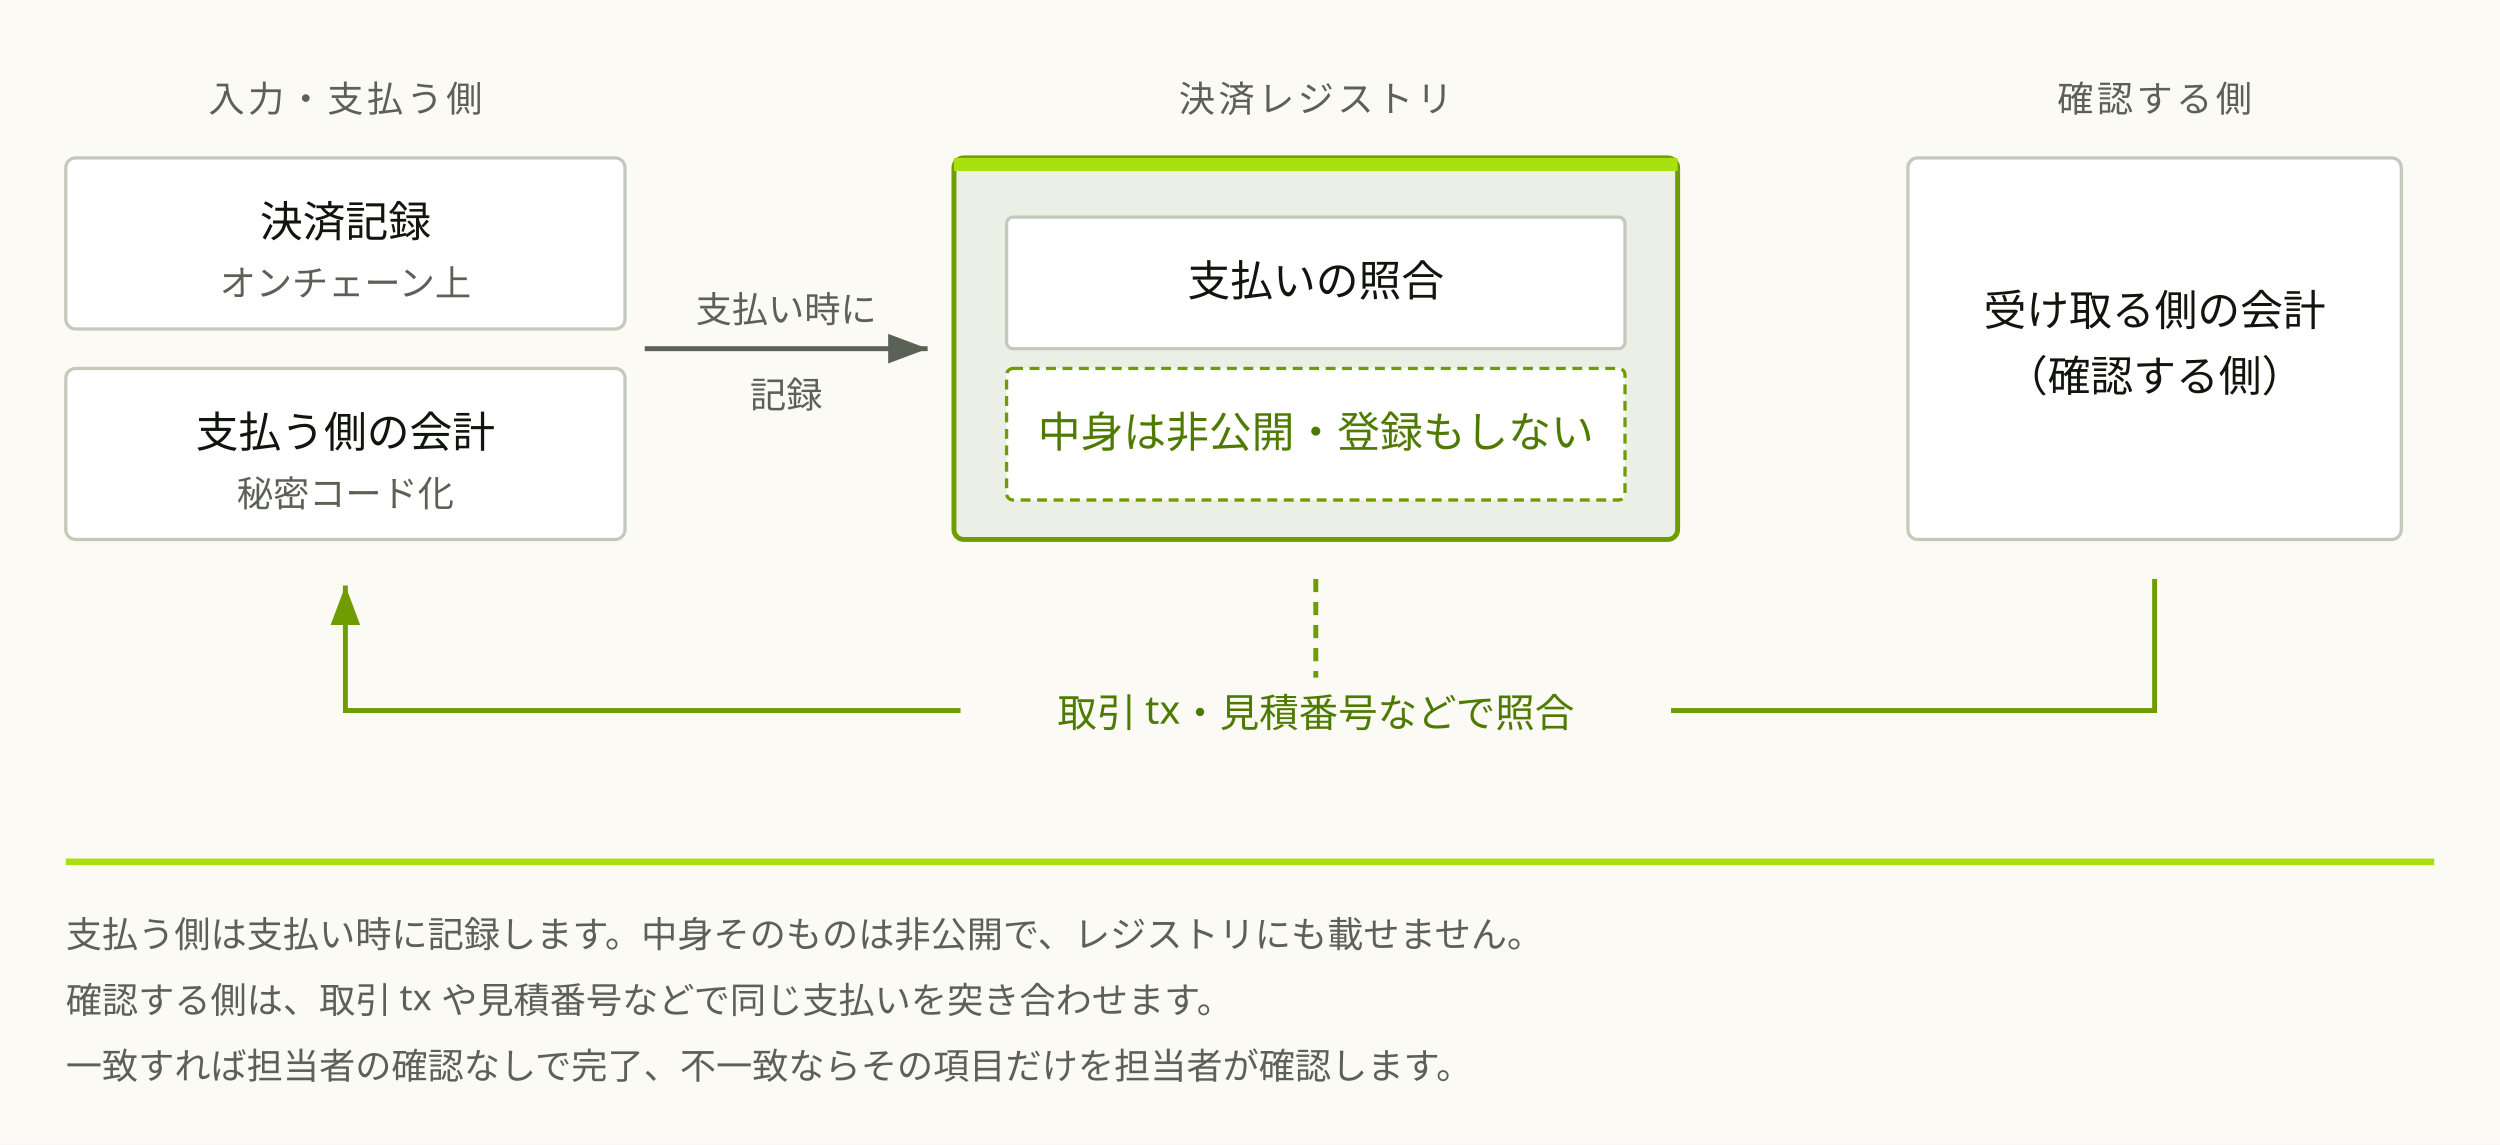
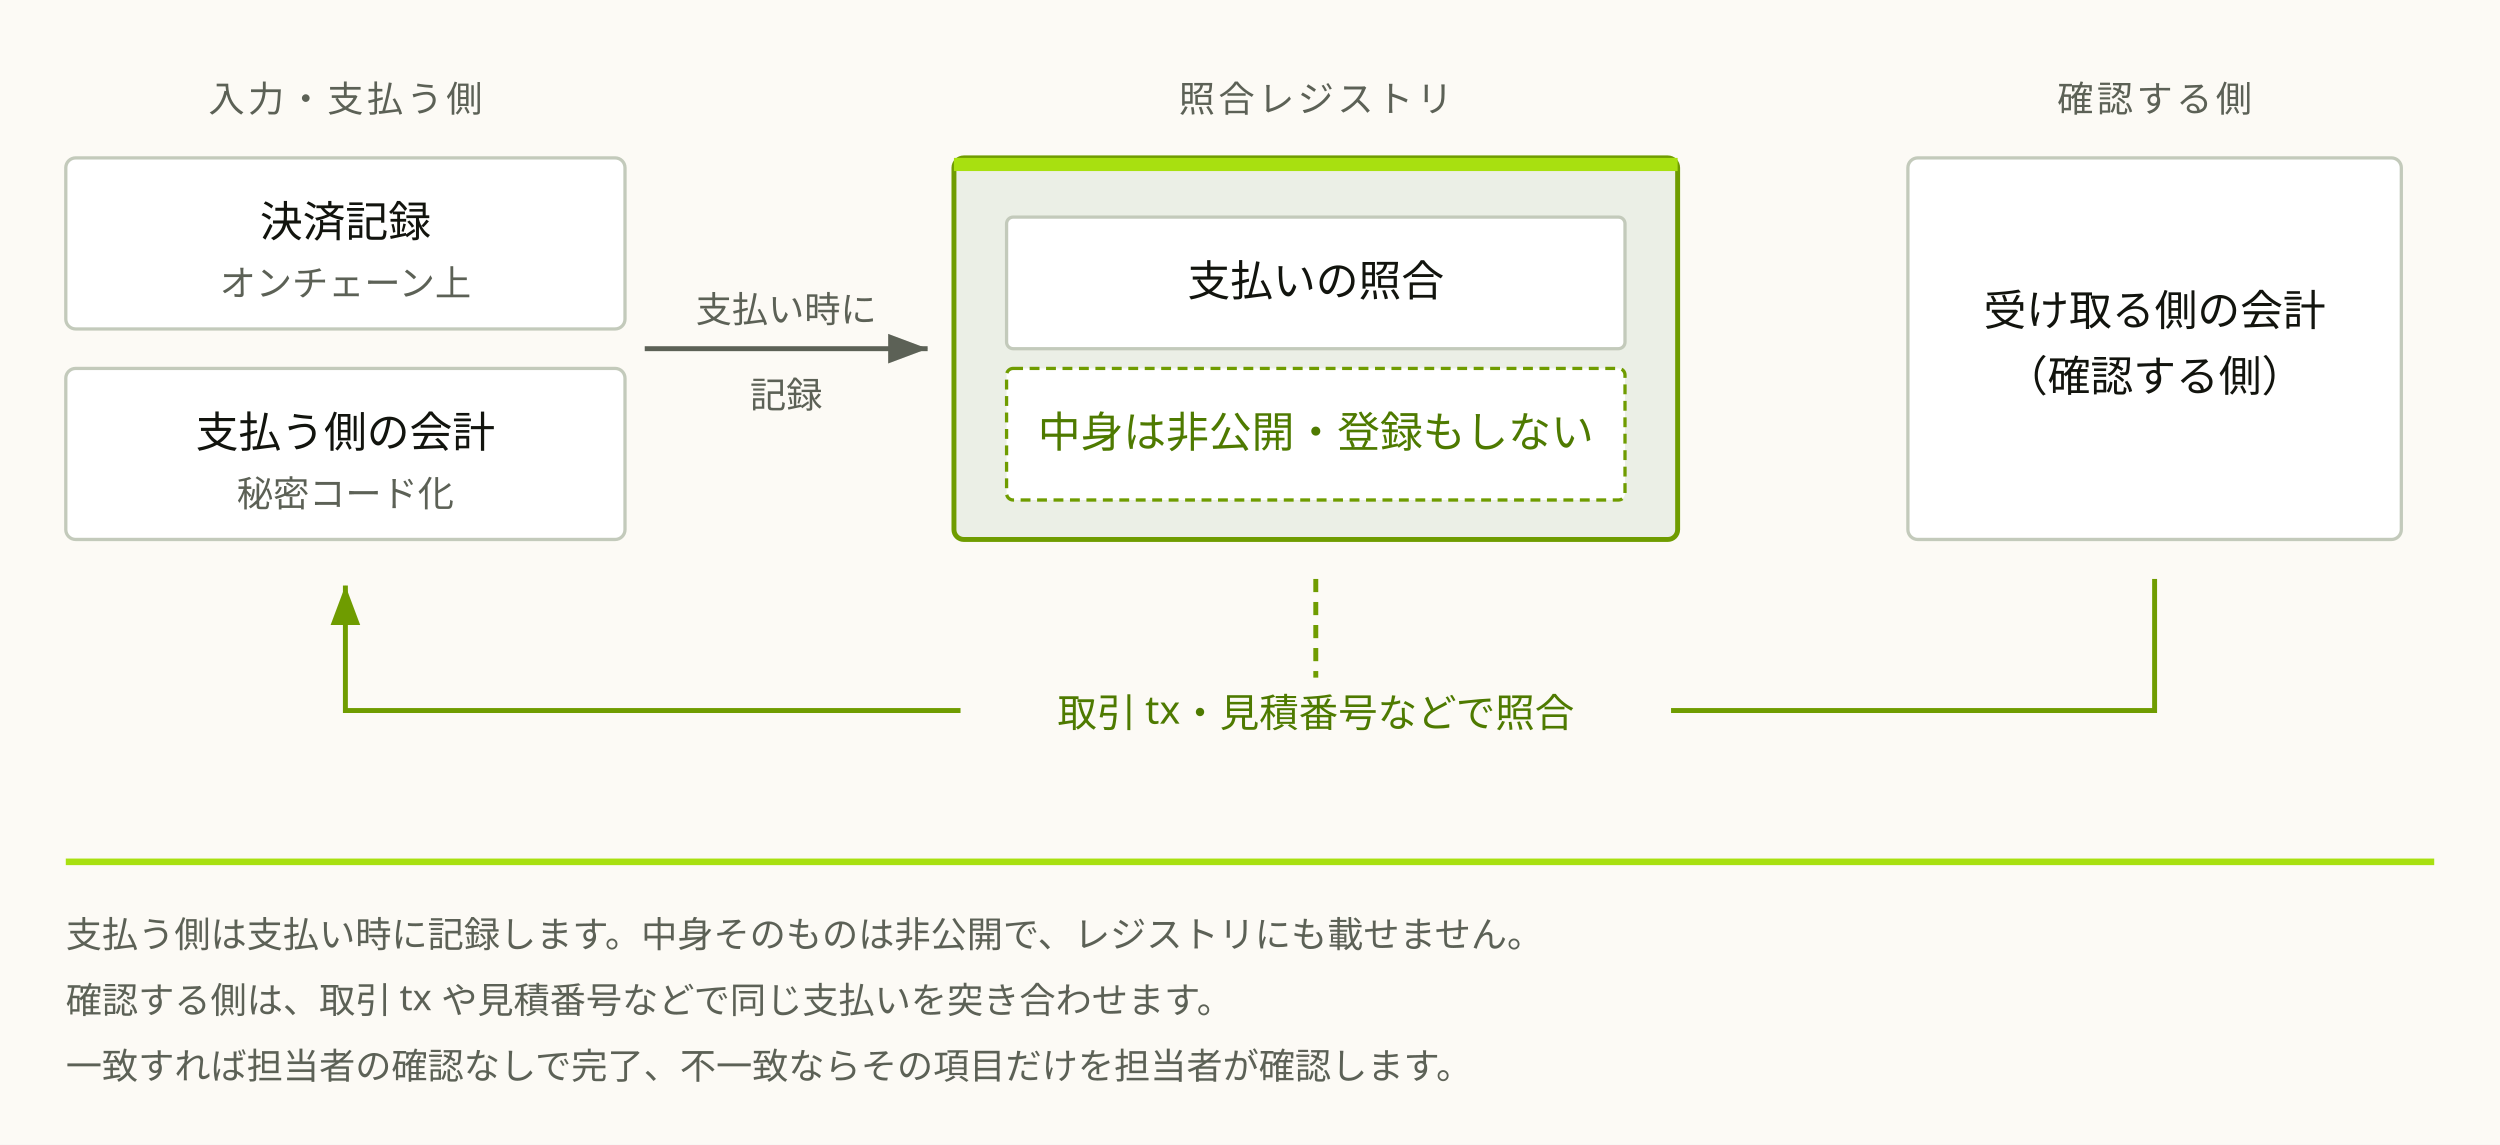
<svg xmlns="http://www.w3.org/2000/svg" viewBox="0 0 760 348" width="760" height="348" role="img" aria-labelledby="fig1title fig1desc">
  <defs>
    <style>
.t{font-family:"Space Grotesk","Noto Sans JP","Hiragino Sans","Yu Gothic",sans-serif}
.lbl{font-family:"Space Grotesk","Noto Sans JP","Hiragino Sans",sans-serif;font-size:11px;letter-spacing:1.05px;fill:#5c6156}
</style>
    <marker id="ah" markerWidth="9" markerHeight="9" refX="8" refY="3" orient="auto">
      <path d="M0,0 L8,3 L0,6 z" fill="#5c6156" />
    </marker>
    <marker id="ah2" markerWidth="9" markerHeight="9" refX="8" refY="3" orient="auto">
      <path d="M0,0 L8,3 L0,6 z" fill="#6f9c00" />
    </marker>
  </defs>
  <rect x="0" y="0" width="760" height="348" fill="#fcfaf5" />
  <text class="lbl" x="105" y="34" text-anchor="middle">入力・支払う側</text>
  <rect x="20" y="48" width="170" height="52" rx="3" fill="#ffffff" stroke="#c3cabb" stroke-width="1" />
  <text class="t" x="105" y="72" text-anchor="middle" font-size="13" fill="#12140e">決済記録</text>
  <text class="t" x="105" y="90" text-anchor="middle" font-size="11" fill="#5c6156">オンチェーン上</text>
  <rect x="20" y="112" width="170" height="52" rx="3" fill="#ffffff" stroke="#c3cabb" stroke-width="1" />
  <text class="t" x="105" y="136" text-anchor="middle" font-size="13" fill="#12140e">支払う側の会計</text>
  <text class="t" x="105" y="154" text-anchor="middle" font-size="11" fill="#5c6156">秘密コード化</text>
-   <text class="lbl" x="400" y="34" text-anchor="middle">決済レジストリ</text>
+   <text class="lbl" x="400" y="34" text-anchor="middle">照合レジストリ</text>
  <rect x="290" y="48" width="220" height="116" rx="3" fill="#ebefe6" stroke="#6f9c00" stroke-width="1.5" />
  <rect x="290" y="48" width="220" height="4" fill="#a8e010" />
  <rect x="306" y="66" width="188" height="40" rx="2" fill="#ffffff" stroke="#c3cabb" stroke-width="1" />
  <text class="t" x="400" y="90" text-anchor="middle" font-size="13" fill="#12140e">支払いの照合</text>
  <rect x="306" y="112" width="188" height="40" rx="2" fill="#ffffff" stroke="#6f9c00" stroke-width="1" stroke-dasharray="3 2" />
  <text class="t" x="400" y="136" text-anchor="middle" font-size="13" fill="#4e7a00">中身は非公開・登録もしない</text>
  <text class="lbl" x="655" y="34" text-anchor="middle">確認する側</text>
  <rect x="580" y="48" width="150" height="116" rx="3" fill="#ffffff" stroke="#c3cabb" stroke-width="1" />
  <text class="t" x="655" y="99" text-anchor="middle" font-size="13" fill="#12140e">受け取る側の会計</text>
  <text class="t" x="655" y="119" text-anchor="middle" font-size="13" fill="#12140e">（確認する側）</text>
  <line x1="196" y1="106" x2="282" y2="106" stroke="#5c6156" stroke-width="1.5" marker-end="url(#ah)" />
  <text class="t" x="239" y="98" text-anchor="middle" font-size="11" fill="#5c6156">支払い時に</text>
  <text class="t" x="239" y="124" text-anchor="middle" font-size="11" fill="#5c6156">記録</text>
  <path d="M655 176 L655 216 L105 216 L105 178" fill="none" stroke="#6f9c00" stroke-width="1.5" marker-end="url(#ah2)" />
  <line x1="400" y1="176" x2="400" y2="216" stroke="#6f9c00" stroke-width="1.5" stroke-dasharray="4 3" />
  <rect x="292" y="206" width="216" height="20" fill="#fcfaf5" />
  <text class="t" x="400" y="221" text-anchor="middle" font-size="12" fill="#4e7a00">取引 tx・見積番号などで照合</text>
  <line x1="20" y1="262" x2="740" y2="262" stroke="#a8e010" stroke-width="2" />
  <text class="t" x="20" y="288" font-size="11" fill="#5c6156">支払う側は支払い時に記録します。中身そのものは非公開で、レジストリにも載せません。</text>
  <text class="t" x="20" y="308" font-size="11" fill="#5c6156">確認する側は、取引 tx や見積番号などで同じ支払いを突き合わせます。</text>
  <text class="t" x="20" y="328" font-size="11" fill="#5c6156">一致すれば担当者の確認なしで完了、不一致ならその項目だけを担当者が確認します。</text>
</svg>
